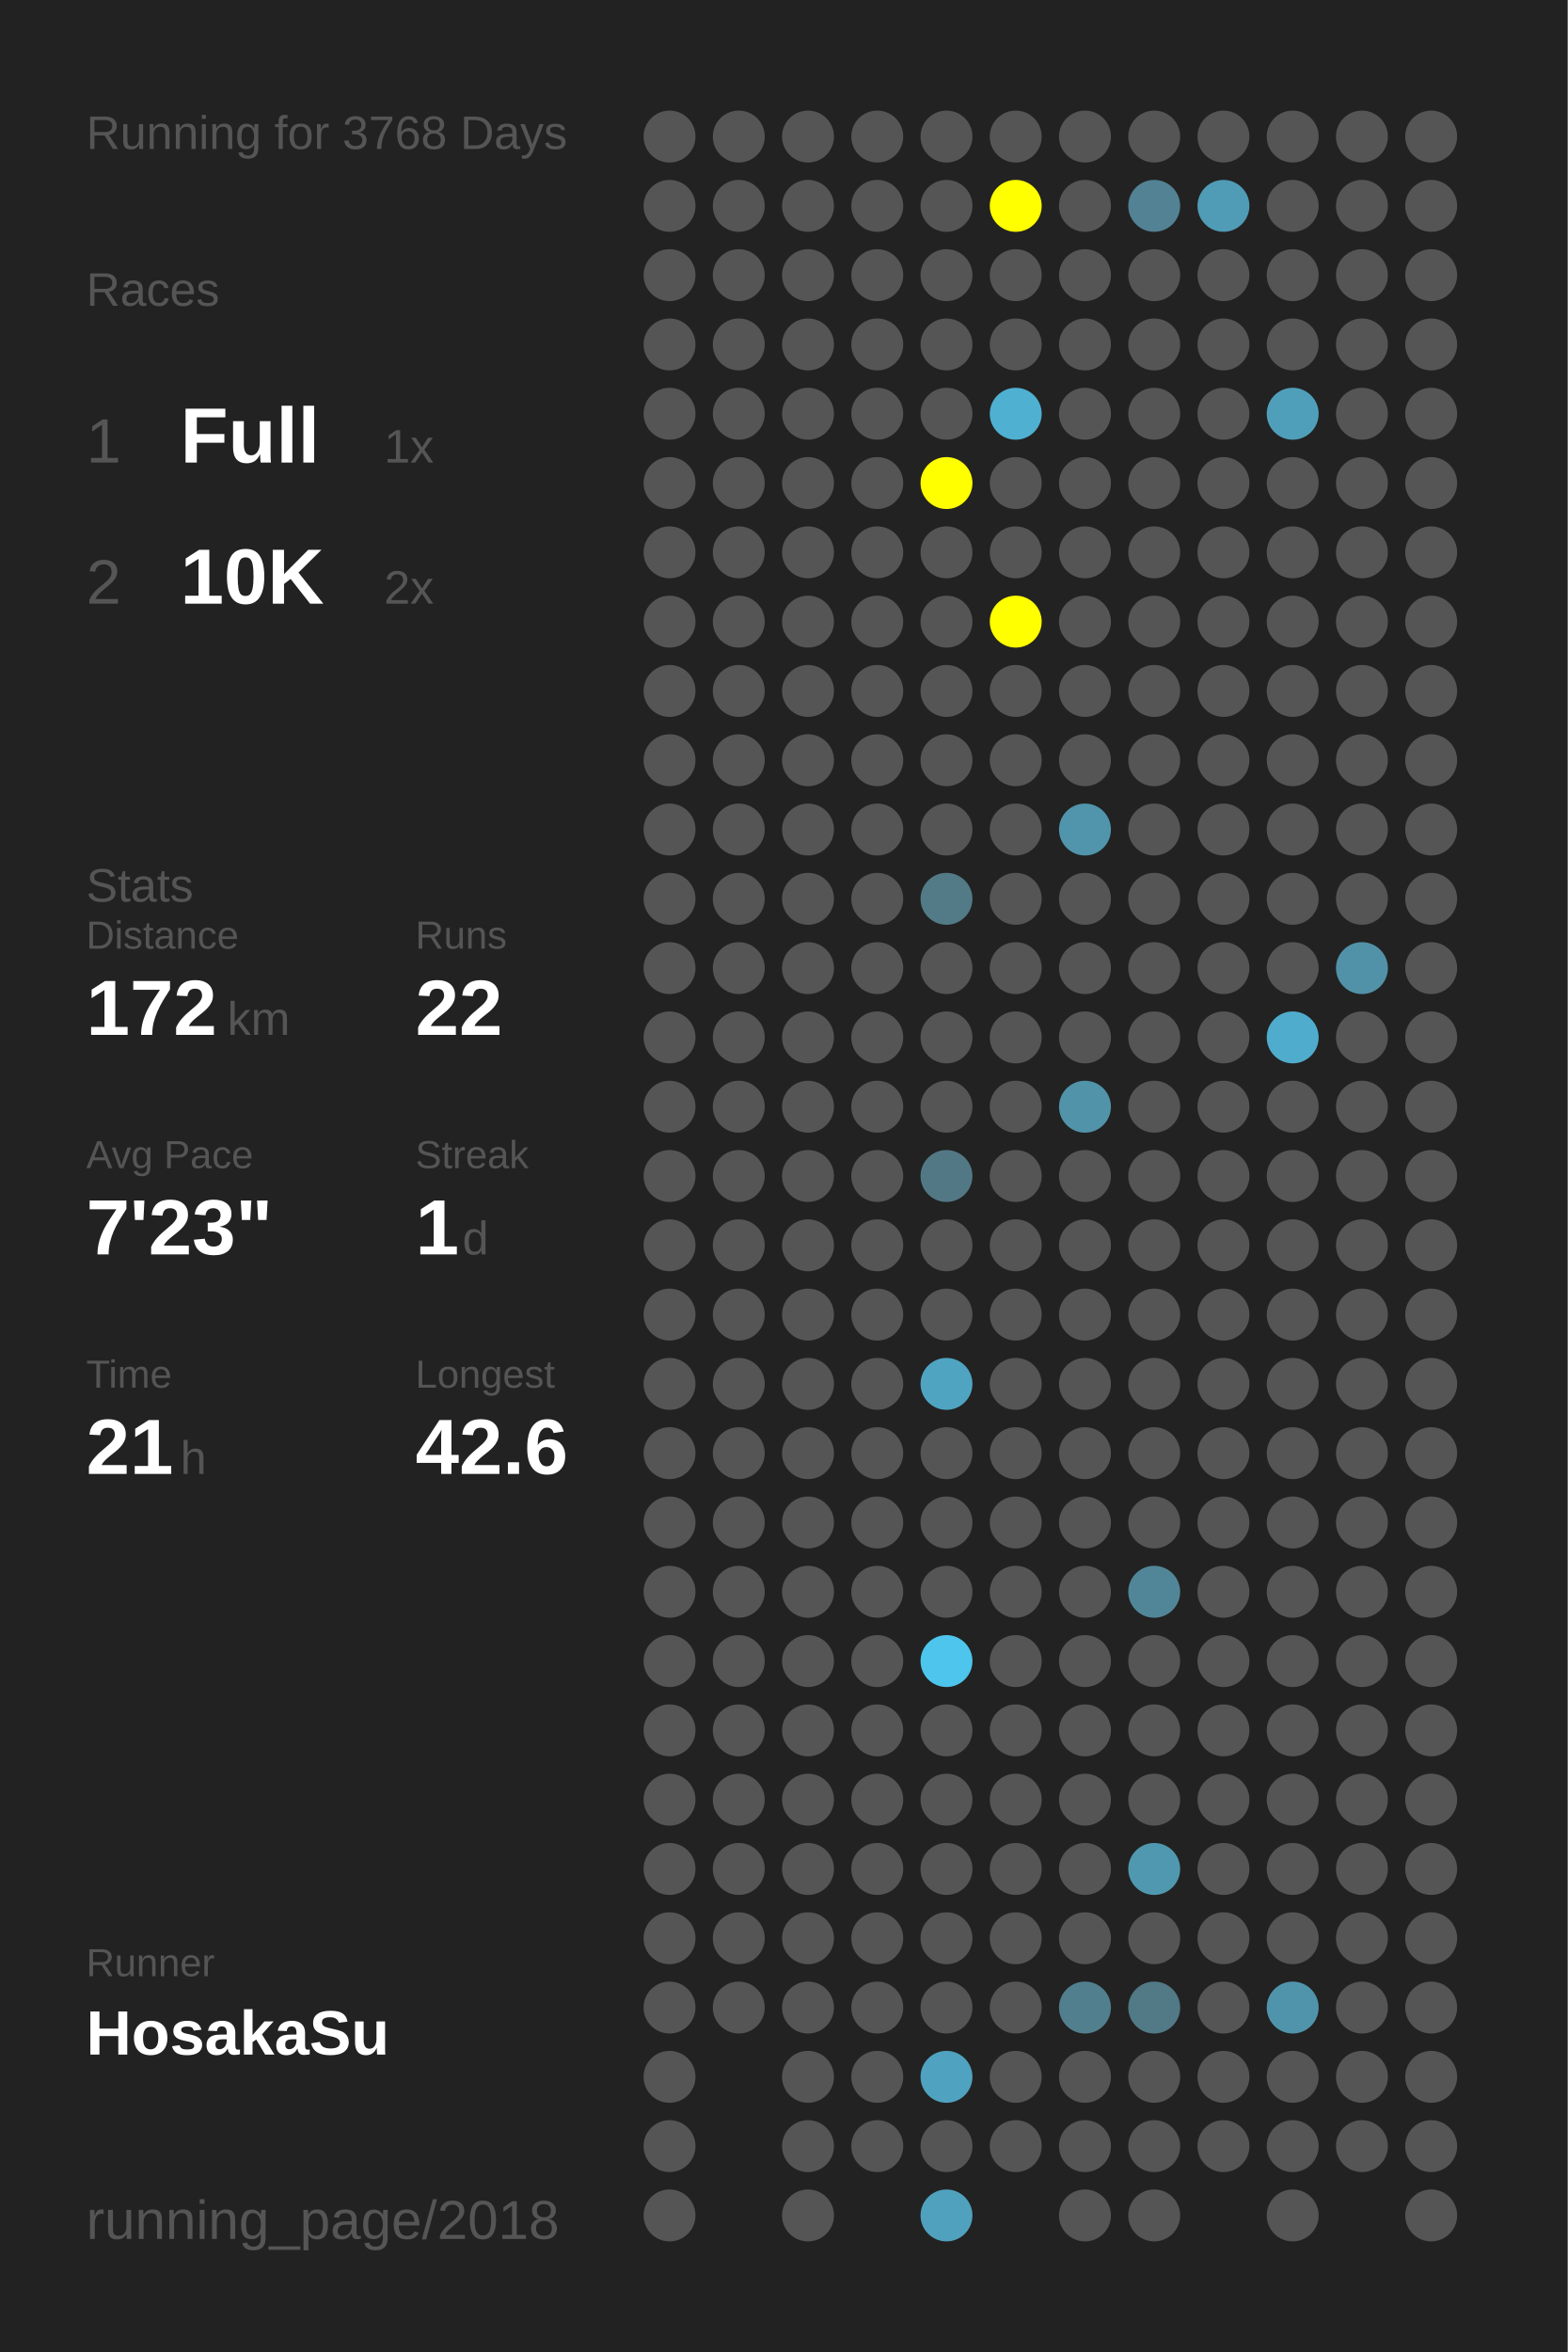
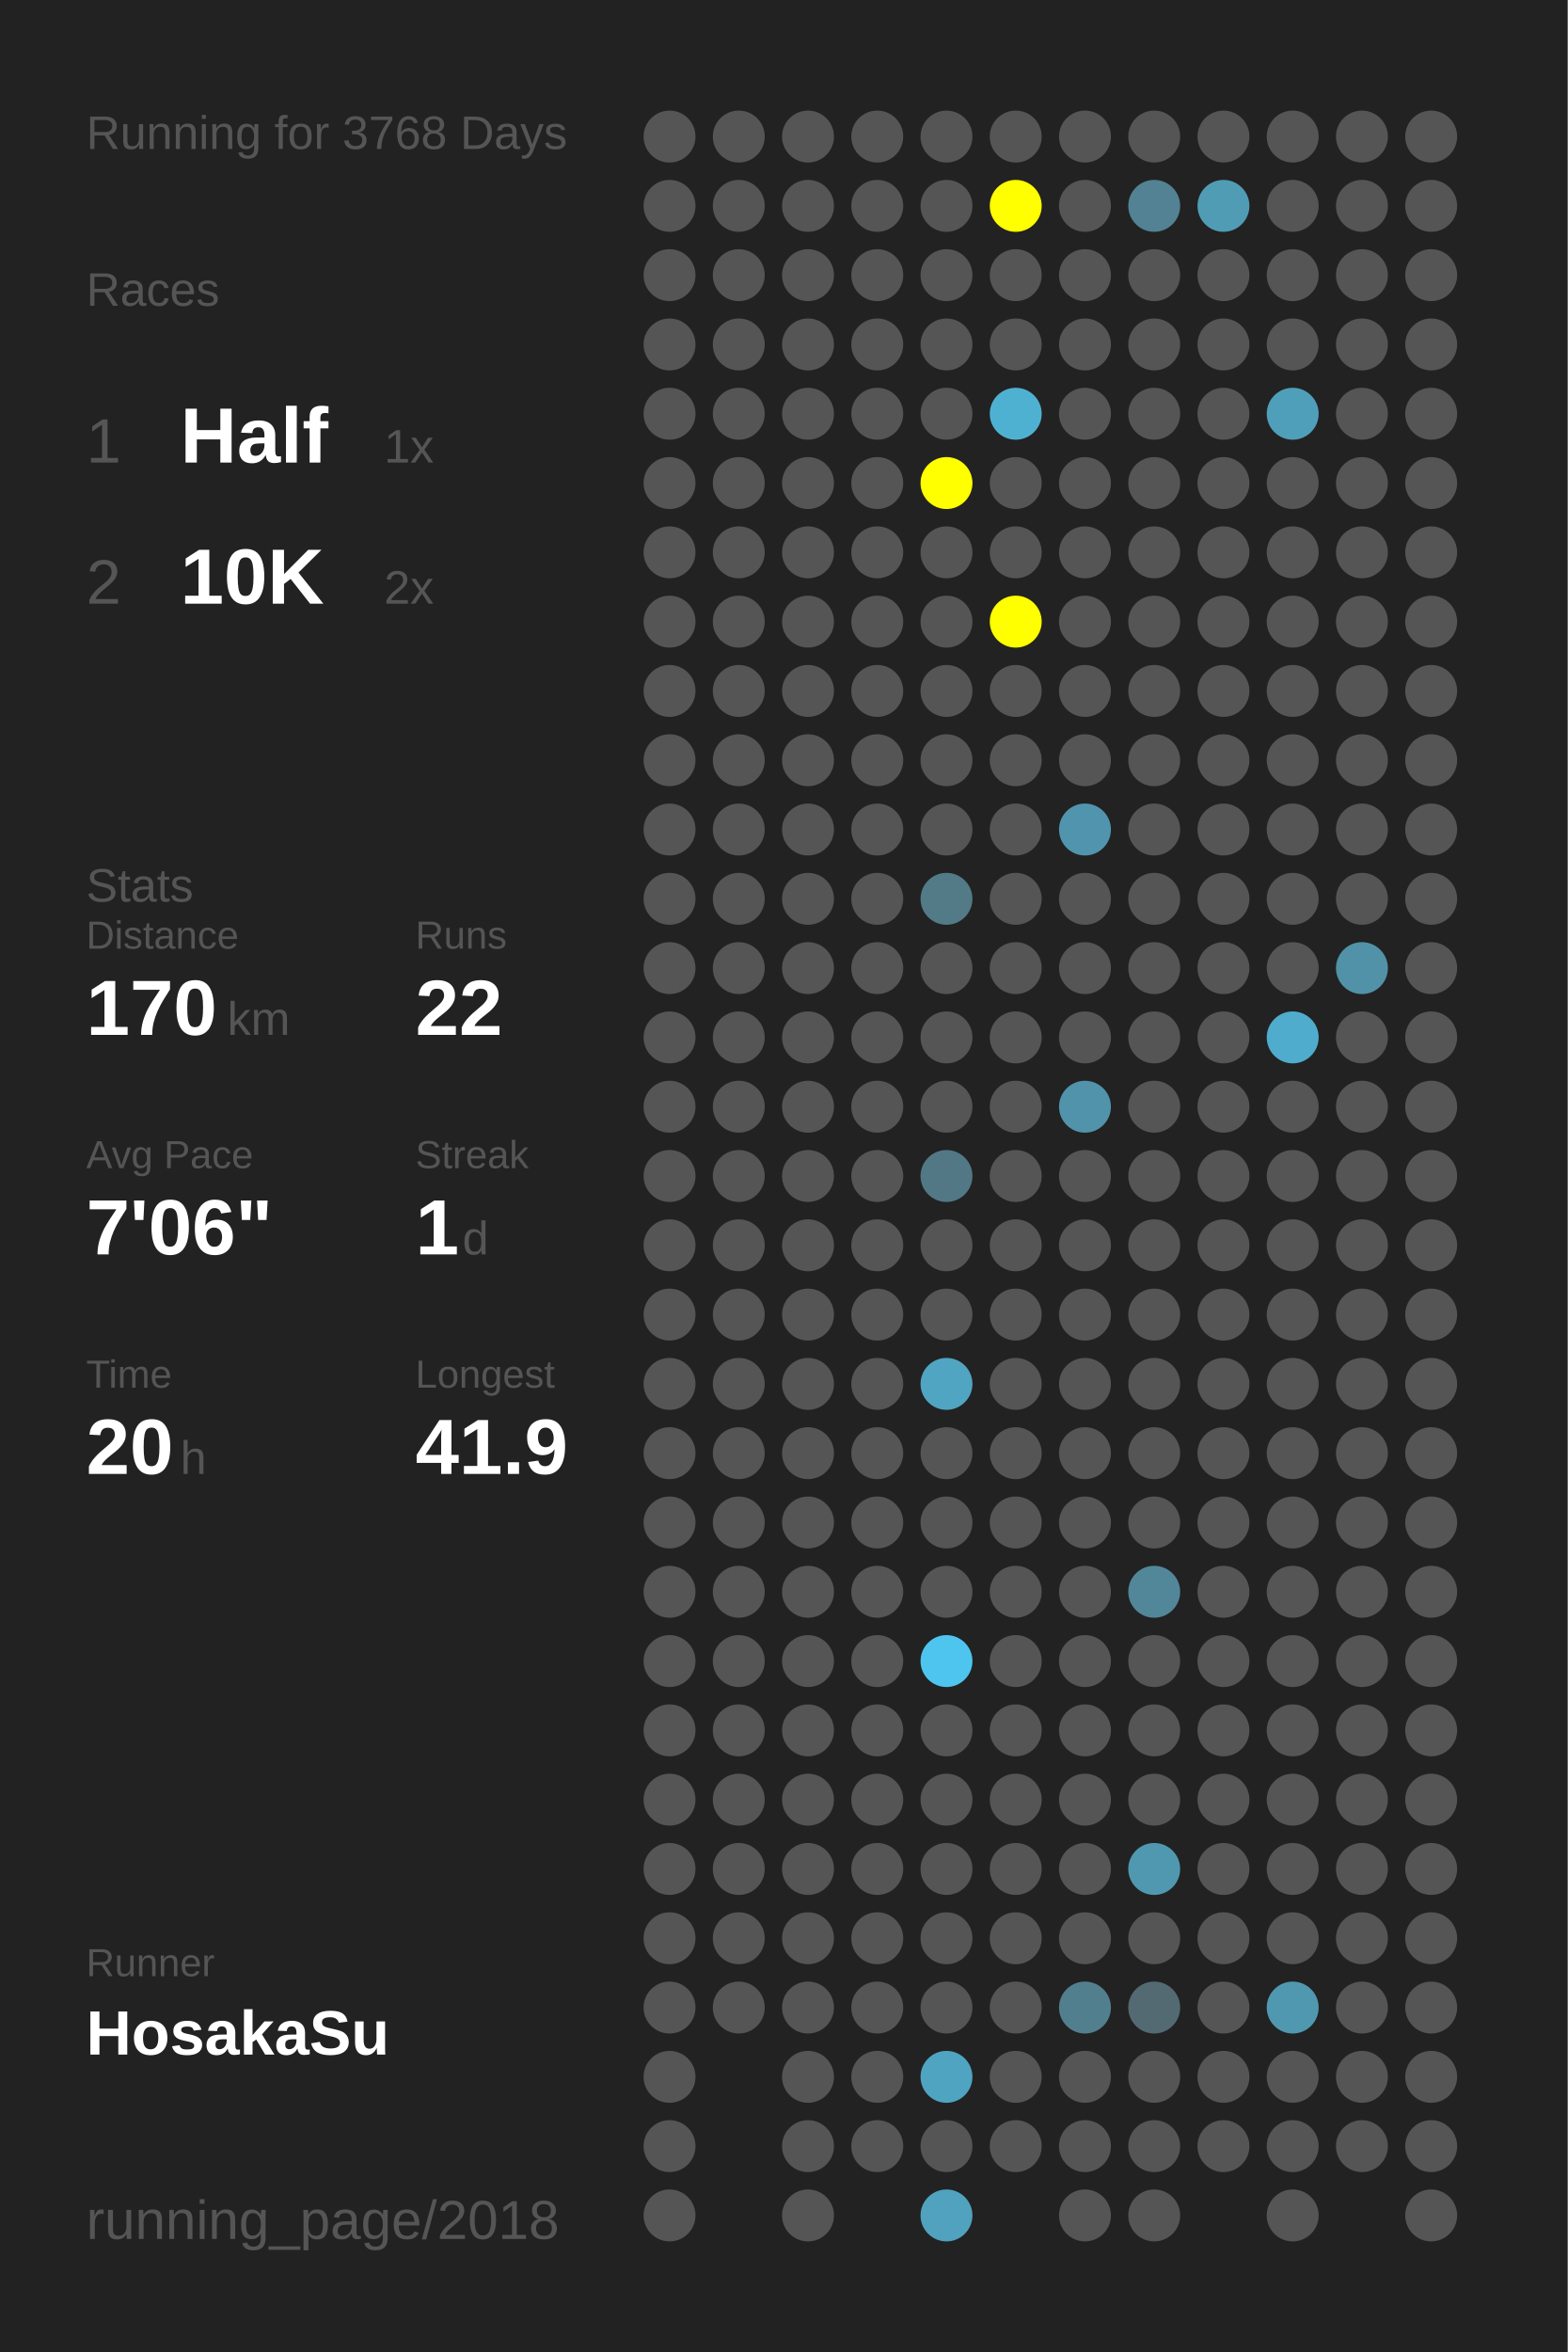
<svg xmlns="http://www.w3.org/2000/svg" baseProfile="full" height="300mm" version="1.1" viewBox="0,0,200,300" width="200mm">
  <defs />
  <rect fill="#222222" height="300" width="200" x="0" y="0" />
  <text fill="#555555" style="font-size:6px; font-family:Arial;" x="11" y="19">Running for 3768 Days</text>
  <text fill="#555555" style="font-size:6px; font-family:Arial;" x="11" y="39">Races</text>
  <text fill="#555555" style="font-size:8px; font-family:Arial;" x="11" y="59">1</text>
-   <text fill="#FFFFFF" style="font-size:10px; font-family:Arial; font-weight:bold;" x="23" y="59">Full</text>
+   <text fill="#FFFFFF" style="font-size:10px; font-family:Arial; font-weight:bold;" x="23" y="59">Half</text>
  <text fill="#555555" style="font-size:6px; font-family:Arial;" x="49" y="59">1x</text>
  <text fill="#555555" style="font-size:8px; font-family:Arial;" x="11" y="77">2</text>
  <text fill="#FFFFFF" style="font-size:10px; font-family:Arial; font-weight:bold;" x="23" y="77">10K</text>
  <text fill="#555555" style="font-size:6px; font-family:Arial;" x="49" y="77">2x</text>
  <text fill="#555555" style="font-size:6px; font-family:Arial;" x="11" y="115">Stats</text>
  <text fill="#555555" style="font-size:5px; font-family:Arial;" x="11" y="121">Distance</text>
-   <text fill="#FFFFFF" style="font-size:10px; font-family:Arial; font-weight:bold;" x="11" y="132">172</text>
+   <text fill="#FFFFFF" style="font-size:10px; font-family:Arial; font-weight:bold;" x="11" y="132">170</text>
  <text fill="#555555" style="font-size:6px; font-family:Arial;" x="29" y="132">km</text>
  <text fill="#555555" style="font-size:5px; font-family:Arial;" x="53" y="121">Runs</text>
  <text fill="#FFFFFF" style="font-size:10px; font-family:Arial; font-weight:bold;" x="53" y="132">22</text>
  <text fill="#555555" style="font-size:5px; font-family:Arial;" x="11" y="149">Avg Pace</text>
-   <text fill="#FFFFFF" style="font-size:10px; font-family:Arial; font-weight:bold;" x="11" y="160">7'23"</text>
+   <text fill="#FFFFFF" style="font-size:10px; font-family:Arial; font-weight:bold;" x="11" y="160">7'06"</text>
  <text fill="#555555" style="font-size:5px; font-family:Arial;" x="53" y="149">Streak</text>
  <text fill="#FFFFFF" style="font-size:10px; font-family:Arial; font-weight:bold;" x="53" y="160">1</text>
  <text fill="#555555" style="font-size:6px; font-family:Arial;" x="59" y="160">d</text>
  <text fill="#555555" style="font-size:5px; font-family:Arial;" x="11" y="177">Time</text>
-   <text fill="#FFFFFF" style="font-size:10px; font-family:Arial; font-weight:bold;" x="11" y="188">21</text>
+   <text fill="#FFFFFF" style="font-size:10px; font-family:Arial; font-weight:bold;" x="11" y="188">20</text>
  <text fill="#555555" style="font-size:6px; font-family:Arial;" x="23" y="188">h</text>
  <text fill="#555555" style="font-size:5px; font-family:Arial;" x="53" y="177">Longest</text>
-   <text fill="#FFFFFF" style="font-size:10px; font-family:Arial; font-weight:bold;" x="53" y="188">42.6</text>
+   <text fill="#FFFFFF" style="font-size:10px; font-family:Arial; font-weight:bold;" x="53" y="188">41.9</text>
  <text fill="#555555" style="font-size:5px; font-family:Arial;" x="11" y="252.065">Runner</text>
  <text fill="#FFFFFF" style="font-size:8px; font-family:Arial; font-weight:bold;" x="11" y="262.065">HosakaSu</text>
  <text fill="#555555" style="font-size:7px; font-family:Arial;" x="11" y="285.581">running_page/2018</text>
  <circle cx="85.417" cy="17.419" fill="#555555" r="3.312" />
  <circle cx="85.417" cy="26.258" fill="#555555" r="3.312" />
  <circle cx="85.417" cy="35.097" fill="#555555" r="3.312" />
  <circle cx="85.417" cy="43.935" fill="#555555" r="3.312" />
  <circle cx="85.417" cy="52.774" fill="#555555" r="3.312" />
  <circle cx="85.417" cy="61.613" fill="#555555" r="3.312" />
  <circle cx="85.417" cy="70.452" fill="#555555" r="3.312" />
  <circle cx="85.417" cy="79.29" fill="#555555" r="3.312" />
  <circle cx="85.417" cy="88.129" fill="#555555" r="3.312" />
  <circle cx="85.417" cy="96.968" fill="#555555" r="3.312" />
  <circle cx="85.417" cy="105.806" fill="#555555" r="3.312" />
  <circle cx="85.417" cy="114.645" fill="#555555" r="3.312" />
  <circle cx="85.417" cy="123.484" fill="#555555" r="3.312" />
  <circle cx="85.417" cy="132.323" fill="#555555" r="3.312" />
  <circle cx="85.417" cy="141.161" fill="#555555" r="3.312" />
  <circle cx="85.417" cy="150" fill="#555555" r="3.312" />
  <circle cx="85.417" cy="158.839" fill="#555555" r="3.312" />
  <circle cx="85.417" cy="167.677" fill="#555555" r="3.312" />
  <circle cx="85.417" cy="176.516" fill="#555555" r="3.312" />
  <circle cx="85.417" cy="185.355" fill="#555555" r="3.312" />
  <circle cx="85.417" cy="194.194" fill="#555555" r="3.312" />
  <circle cx="85.417" cy="203.032" fill="#555555" r="3.312" />
  <circle cx="85.417" cy="211.871" fill="#555555" r="3.312" />
  <circle cx="85.417" cy="220.71" fill="#555555" r="3.312" />
  <circle cx="85.417" cy="229.548" fill="#555555" r="3.312" />
  <circle cx="85.417" cy="238.387" fill="#555555" r="3.312" />
  <circle cx="85.417" cy="247.226" fill="#555555" r="3.312" />
  <circle cx="85.417" cy="256.065" fill="#555555" r="3.312" />
  <circle cx="85.417" cy="264.903" fill="#555555" r="3.312" />
  <circle cx="85.417" cy="273.742" fill="#555555" r="3.312" />
  <circle cx="85.417" cy="282.581" fill="#555555" r="3.312" />
  <circle cx="94.25" cy="17.419" fill="#555555" r="3.312" />
  <circle cx="94.25" cy="26.258" fill="#555555" r="3.312" />
  <circle cx="94.25" cy="35.097" fill="#555555" r="3.312" />
  <circle cx="94.25" cy="43.935" fill="#555555" r="3.312" />
  <circle cx="94.25" cy="52.774" fill="#555555" r="3.312" />
  <circle cx="94.25" cy="61.613" fill="#555555" r="3.312" />
  <circle cx="94.25" cy="70.452" fill="#555555" r="3.312" />
  <circle cx="94.25" cy="79.29" fill="#555555" r="3.312" />
  <circle cx="94.25" cy="88.129" fill="#555555" r="3.312" />
  <circle cx="94.25" cy="96.968" fill="#555555" r="3.312" />
  <circle cx="94.25" cy="105.806" fill="#555555" r="3.312" />
  <circle cx="94.25" cy="114.645" fill="#555555" r="3.312" />
  <circle cx="94.25" cy="123.484" fill="#555555" r="3.312" />
  <circle cx="94.25" cy="132.323" fill="#555555" r="3.312" />
  <circle cx="94.25" cy="141.161" fill="#555555" r="3.312" />
  <circle cx="94.25" cy="150" fill="#555555" r="3.312" />
  <circle cx="94.25" cy="158.839" fill="#555555" r="3.312" />
  <circle cx="94.25" cy="167.677" fill="#555555" r="3.312" />
  <circle cx="94.25" cy="176.516" fill="#555555" r="3.312" />
  <circle cx="94.25" cy="185.355" fill="#555555" r="3.312" />
  <circle cx="94.25" cy="194.194" fill="#555555" r="3.312" />
  <circle cx="94.25" cy="203.032" fill="#555555" r="3.312" />
  <circle cx="94.25" cy="211.871" fill="#555555" r="3.312" />
  <circle cx="94.25" cy="220.71" fill="#555555" r="3.312" />
  <circle cx="94.25" cy="229.548" fill="#555555" r="3.312" />
  <circle cx="94.25" cy="238.387" fill="#555555" r="3.312" />
  <circle cx="94.25" cy="247.226" fill="#555555" r="3.312" />
  <circle cx="94.25" cy="256.065" fill="#555555" r="3.312" />
  <circle cx="103.083" cy="17.419" fill="#555555" r="3.312" />
  <circle cx="103.083" cy="26.258" fill="#555555" r="3.312" />
  <circle cx="103.083" cy="35.097" fill="#555555" r="3.312" />
  <circle cx="103.083" cy="43.935" fill="#555555" r="3.312" />
  <circle cx="103.083" cy="52.774" fill="#555555" r="3.312" />
  <circle cx="103.083" cy="61.613" fill="#555555" r="3.312" />
  <circle cx="103.083" cy="70.452" fill="#555555" r="3.312" />
  <circle cx="103.083" cy="79.29" fill="#555555" r="3.312" />
  <circle cx="103.083" cy="88.129" fill="#555555" r="3.312" />
  <circle cx="103.083" cy="96.968" fill="#555555" r="3.312" />
  <circle cx="103.083" cy="105.806" fill="#555555" r="3.312" />
  <circle cx="103.083" cy="114.645" fill="#555555" r="3.312" />
  <circle cx="103.083" cy="123.484" fill="#555555" r="3.312" />
  <circle cx="103.083" cy="132.323" fill="#555555" r="3.312" />
  <circle cx="103.083" cy="141.161" fill="#555555" r="3.312" />
  <circle cx="103.083" cy="150" fill="#555555" r="3.312" />
  <circle cx="103.083" cy="158.839" fill="#555555" r="3.312" />
  <circle cx="103.083" cy="167.677" fill="#555555" r="3.312" />
  <circle cx="103.083" cy="176.516" fill="#555555" r="3.312" />
  <circle cx="103.083" cy="185.355" fill="#555555" r="3.312" />
  <circle cx="103.083" cy="194.194" fill="#555555" r="3.312" />
  <circle cx="103.083" cy="203.032" fill="#555555" r="3.312" />
  <circle cx="103.083" cy="211.871" fill="#555555" r="3.312" />
  <circle cx="103.083" cy="220.71" fill="#555555" r="3.312" />
  <circle cx="103.083" cy="229.548" fill="#555555" r="3.312" />
  <circle cx="103.083" cy="238.387" fill="#555555" r="3.312" />
  <circle cx="103.083" cy="247.226" fill="#555555" r="3.312" />
  <circle cx="103.083" cy="256.065" fill="#555555" r="3.312" />
  <circle cx="103.083" cy="264.903" fill="#555555" r="3.312" />
  <circle cx="103.083" cy="273.742" fill="#555555" r="3.312" />
  <circle cx="103.083" cy="282.581" fill="#555555" r="3.312" />
  <circle cx="111.917" cy="17.419" fill="#555555" r="3.312" />
  <circle cx="111.917" cy="26.258" fill="#555555" r="3.312" />
  <circle cx="111.917" cy="35.097" fill="#555555" r="3.312" />
  <circle cx="111.917" cy="43.935" fill="#555555" r="3.312" />
  <circle cx="111.917" cy="52.774" fill="#555555" r="3.312" />
  <circle cx="111.917" cy="61.613" fill="#555555" r="3.312" />
  <circle cx="111.917" cy="70.452" fill="#555555" r="3.312" />
  <circle cx="111.917" cy="79.29" fill="#555555" r="3.312" />
  <circle cx="111.917" cy="88.129" fill="#555555" r="3.312" />
  <circle cx="111.917" cy="96.968" fill="#555555" r="3.312" />
  <circle cx="111.917" cy="105.806" fill="#555555" r="3.312" />
  <circle cx="111.917" cy="114.645" fill="#555555" r="3.312" />
  <circle cx="111.917" cy="123.484" fill="#555555" r="3.312" />
  <circle cx="111.917" cy="132.323" fill="#555555" r="3.312" />
  <circle cx="111.917" cy="141.161" fill="#555555" r="3.312" />
  <circle cx="111.917" cy="150" fill="#555555" r="3.312" />
  <circle cx="111.917" cy="158.839" fill="#555555" r="3.312" />
  <circle cx="111.917" cy="167.677" fill="#555555" r="3.312" />
  <circle cx="111.917" cy="176.516" fill="#555555" r="3.312" />
  <circle cx="111.917" cy="185.355" fill="#555555" r="3.312" />
  <circle cx="111.917" cy="194.194" fill="#555555" r="3.312" />
  <circle cx="111.917" cy="203.032" fill="#555555" r="3.312" />
  <circle cx="111.917" cy="211.871" fill="#555555" r="3.312" />
  <circle cx="111.917" cy="220.71" fill="#555555" r="3.312" />
  <circle cx="111.917" cy="229.548" fill="#555555" r="3.312" />
  <circle cx="111.917" cy="238.387" fill="#555555" r="3.312" />
  <circle cx="111.917" cy="247.226" fill="#555555" r="3.312" />
  <circle cx="111.917" cy="256.065" fill="#555555" r="3.312" />
  <circle cx="111.917" cy="264.903" fill="#555555" r="3.312" />
  <circle cx="111.917" cy="273.742" fill="#555555" r="3.312" />
  <circle cx="120.75" cy="17.419" fill="#555555" r="3.312" />
  <circle cx="120.75" cy="26.258" fill="#555555" r="3.312" />
  <circle cx="120.75" cy="35.097" fill="#555555" r="3.312" />
  <circle cx="120.75" cy="43.935" fill="#555555" r="3.312" />
  <circle cx="120.75" cy="52.774" fill="#555555" r="3.312" />
  <circle cx="120.75" cy="61.613" fill="#FFFF00" r="3.312" />
  <circle cx="120.75" cy="70.452" fill="#555555" r="3.312" />
  <circle cx="120.75" cy="79.29" fill="#555555" r="3.312" />
  <circle cx="120.75" cy="88.129" fill="#555555" r="3.312" />
  <circle cx="120.75" cy="96.968" fill="#555555" r="3.312" />
  <circle cx="120.75" cy="105.806" fill="#555555" r="3.312" />
  <circle cx="120.75" cy="114.645" fill="#527a87" r="3.312" />
  <circle cx="120.75" cy="123.484" fill="#555555" r="3.312" />
  <circle cx="120.75" cy="132.323" fill="#555555" r="3.312" />
  <circle cx="120.75" cy="141.161" fill="#555555" r="3.312" />
  <circle cx="120.75" cy="150" fill="#527885" r="3.312" />
  <circle cx="120.75" cy="158.839" fill="#555555" r="3.312" />
  <circle cx="120.75" cy="167.677" fill="#555555" r="3.312" />
-   <circle cx="120.75" cy="176.516" fill="#4fa4c1" r="3.312" />
+   <circle cx="120.75" cy="176.516" fill="#4fa5c2" r="3.312" />
  <circle cx="120.75" cy="185.355" fill="#555555" r="3.312" />
  <circle cx="120.75" cy="194.194" fill="#555555" r="3.312" />
  <circle cx="120.75" cy="203.032" fill="#555555" r="3.312" />
-   <circle cx="120.75" cy="211.871" fill="#4dc5ed" r="3.312" />
+   <circle cx="120.75" cy="211.871" fill="#4dc5ee" r="3.312" />
  <circle cx="120.75" cy="220.71" fill="#555555" r="3.312" />
  <circle cx="120.75" cy="229.548" fill="#555555" r="3.312" />
  <circle cx="120.75" cy="238.387" fill="#555555" r="3.312" />
  <circle cx="120.75" cy="247.226" fill="#555555" r="3.312" />
  <circle cx="120.75" cy="256.065" fill="#555555" r="3.312" />
-   <circle cx="120.75" cy="264.903" fill="#4fa3c0" r="3.312" />
+   <circle cx="120.75" cy="264.903" fill="#4fa4c1" r="3.312" />
  <circle cx="120.75" cy="273.742" fill="#555555" r="3.312" />
-   <circle cx="120.75" cy="282.581" fill="#50a1bd" r="3.312" />
+   <circle cx="120.75" cy="282.581" fill="#50a2be" r="3.312" />
  <circle cx="129.583" cy="17.419" fill="#555555" r="3.312" />
  <circle cx="129.583" cy="26.258" fill="#FFFF00" r="3.312" />
  <circle cx="129.583" cy="35.097" fill="#555555" r="3.312" />
  <circle cx="129.583" cy="43.935" fill="#555555" r="3.312" />
-   <circle cx="129.583" cy="52.774" fill="#4fb0d1" r="3.312" />
+   <circle cx="129.583" cy="52.774" fill="#4fb1d2" r="3.312" />
  <circle cx="129.583" cy="61.613" fill="#555555" r="3.312" />
  <circle cx="129.583" cy="70.452" fill="#555555" r="3.312" />
  <circle cx="129.583" cy="79.29" fill="#FFFF00" r="3.312" />
  <circle cx="129.583" cy="88.129" fill="#555555" r="3.312" />
  <circle cx="129.583" cy="96.968" fill="#555555" r="3.312" />
  <circle cx="129.583" cy="105.806" fill="#555555" r="3.312" />
  <circle cx="129.583" cy="114.645" fill="#555555" r="3.312" />
  <circle cx="129.583" cy="123.484" fill="#555555" r="3.312" />
  <circle cx="129.583" cy="132.323" fill="#555555" r="3.312" />
  <circle cx="129.583" cy="141.161" fill="#555555" r="3.312" />
  <circle cx="129.583" cy="150" fill="#555555" r="3.312" />
  <circle cx="129.583" cy="158.839" fill="#555555" r="3.312" />
  <circle cx="129.583" cy="167.677" fill="#555555" r="3.312" />
  <circle cx="129.583" cy="176.516" fill="#555555" r="3.312" />
  <circle cx="129.583" cy="185.355" fill="#555555" r="3.312" />
  <circle cx="129.583" cy="194.194" fill="#555555" r="3.312" />
  <circle cx="129.583" cy="203.032" fill="#555555" r="3.312" />
  <circle cx="129.583" cy="211.871" fill="#555555" r="3.312" />
  <circle cx="129.583" cy="220.71" fill="#555555" r="3.312" />
  <circle cx="129.583" cy="229.548" fill="#555555" r="3.312" />
  <circle cx="129.583" cy="238.387" fill="#555555" r="3.312" />
  <circle cx="129.583" cy="247.226" fill="#555555" r="3.312" />
  <circle cx="129.583" cy="256.065" fill="#555555" r="3.312" />
  <circle cx="129.583" cy="264.903" fill="#555555" r="3.312" />
  <circle cx="129.583" cy="273.742" fill="#555555" r="3.312" />
  <circle cx="138.417" cy="17.419" fill="#555555" r="3.312" />
  <circle cx="138.417" cy="26.258" fill="#555555" r="3.312" />
  <circle cx="138.417" cy="35.097" fill="#555555" r="3.312" />
  <circle cx="138.417" cy="43.935" fill="#555555" r="3.312" />
  <circle cx="138.417" cy="52.774" fill="#555555" r="3.312" />
  <circle cx="138.417" cy="61.613" fill="#555555" r="3.312" />
  <circle cx="138.417" cy="70.452" fill="#555555" r="3.312" />
  <circle cx="138.417" cy="79.29" fill="#555555" r="3.312" />
  <circle cx="138.417" cy="88.129" fill="#555555" r="3.312" />
  <circle cx="138.417" cy="96.968" fill="#555555" r="3.312" />
-   <circle cx="138.417" cy="105.806" fill="#5095ac" r="3.312" />
+   <circle cx="138.417" cy="105.806" fill="#5095ad" r="3.312" />
  <circle cx="138.417" cy="114.645" fill="#555555" r="3.312" />
  <circle cx="138.417" cy="123.484" fill="#555555" r="3.312" />
  <circle cx="138.417" cy="132.323" fill="#555555" r="3.312" />
-   <circle cx="138.417" cy="141.161" fill="#5193a9" r="3.312" />
+   <circle cx="138.417" cy="141.161" fill="#5093aa" r="3.312" />
  <circle cx="138.417" cy="150" fill="#555555" r="3.312" />
  <circle cx="138.417" cy="158.839" fill="#555555" r="3.312" />
  <circle cx="138.417" cy="167.677" fill="#555555" r="3.312" />
  <circle cx="138.417" cy="176.516" fill="#555555" r="3.312" />
  <circle cx="138.417" cy="185.355" fill="#555555" r="3.312" />
  <circle cx="138.417" cy="194.194" fill="#555555" r="3.312" />
  <circle cx="138.417" cy="203.032" fill="#555555" r="3.312" />
  <circle cx="138.417" cy="211.871" fill="#555555" r="3.312" />
  <circle cx="138.417" cy="220.71" fill="#555555" r="3.312" />
  <circle cx="138.417" cy="229.548" fill="#555555" r="3.312" />
  <circle cx="138.417" cy="238.387" fill="#555555" r="3.312" />
  <circle cx="138.417" cy="247.226" fill="#555555" r="3.312" />
  <circle cx="138.417" cy="256.065" fill="#527f8e" r="3.312" />
  <circle cx="138.417" cy="264.903" fill="#555555" r="3.312" />
  <circle cx="138.417" cy="273.742" fill="#555555" r="3.312" />
  <circle cx="138.417" cy="282.581" fill="#555555" r="3.312" />
  <circle cx="147.25" cy="17.419" fill="#555555" r="3.312" />
  <circle cx="147.25" cy="26.258" fill="#528293" r="3.312" />
  <circle cx="147.25" cy="35.097" fill="#555555" r="3.312" />
  <circle cx="147.25" cy="43.935" fill="#555555" r="3.312" />
  <circle cx="147.25" cy="52.774" fill="#555555" r="3.312" />
  <circle cx="147.25" cy="61.613" fill="#555555" r="3.312" />
  <circle cx="147.25" cy="70.452" fill="#555555" r="3.312" />
  <circle cx="147.25" cy="79.29" fill="#555555" r="3.312" />
  <circle cx="147.25" cy="88.129" fill="#555555" r="3.312" />
  <circle cx="147.25" cy="96.968" fill="#555555" r="3.312" />
  <circle cx="147.25" cy="105.806" fill="#555555" r="3.312" />
  <circle cx="147.25" cy="114.645" fill="#555555" r="3.312" />
  <circle cx="147.25" cy="123.484" fill="#555555" r="3.312" />
  <circle cx="147.25" cy="132.323" fill="#555555" r="3.312" />
  <circle cx="147.25" cy="141.161" fill="#555555" r="3.312" />
  <circle cx="147.25" cy="150" fill="#555555" r="3.312" />
  <circle cx="147.25" cy="158.839" fill="#555555" r="3.312" />
  <circle cx="147.25" cy="167.677" fill="#555555" r="3.312" />
  <circle cx="147.25" cy="176.516" fill="#555555" r="3.312" />
  <circle cx="147.25" cy="185.355" fill="#555555" r="3.312" />
  <circle cx="147.25" cy="194.194" fill="#555555" r="3.312" />
-   <circle cx="147.25" cy="203.032" fill="#518698" r="3.312" />
+   <circle cx="147.25" cy="203.032" fill="#518799" r="3.312" />
  <circle cx="147.25" cy="211.871" fill="#555555" r="3.312" />
  <circle cx="147.25" cy="220.71" fill="#555555" r="3.312" />
  <circle cx="147.25" cy="229.548" fill="#555555" r="3.312" />
  <circle cx="147.25" cy="238.387" fill="#5098b0" r="3.312" />
  <circle cx="147.25" cy="247.226" fill="#555555" r="3.312" />
-   <circle cx="147.25" cy="256.065" fill="#527986" r="3.312" />
+   <circle cx="147.25" cy="256.065" fill="#536a72" r="3.312" />
  <circle cx="147.25" cy="264.903" fill="#555555" r="3.312" />
  <circle cx="147.25" cy="273.742" fill="#555555" r="3.312" />
  <circle cx="147.25" cy="282.581" fill="#555555" r="3.312" />
  <circle cx="156.083" cy="17.419" fill="#555555" r="3.312" />
-   <circle cx="156.083" cy="26.258" fill="#509bb5" r="3.312" />
+   <circle cx="156.083" cy="26.258" fill="#509cb5" r="3.312" />
  <circle cx="156.083" cy="35.097" fill="#555555" r="3.312" />
  <circle cx="156.083" cy="43.935" fill="#555555" r="3.312" />
  <circle cx="156.083" cy="52.774" fill="#555555" r="3.312" />
  <circle cx="156.083" cy="61.613" fill="#555555" r="3.312" />
  <circle cx="156.083" cy="70.452" fill="#555555" r="3.312" />
  <circle cx="156.083" cy="79.29" fill="#555555" r="3.312" />
  <circle cx="156.083" cy="88.129" fill="#555555" r="3.312" />
  <circle cx="156.083" cy="96.968" fill="#555555" r="3.312" />
  <circle cx="156.083" cy="105.806" fill="#555555" r="3.312" />
  <circle cx="156.083" cy="114.645" fill="#555555" r="3.312" />
  <circle cx="156.083" cy="123.484" fill="#555555" r="3.312" />
  <circle cx="156.083" cy="132.323" fill="#555555" r="3.312" />
  <circle cx="156.083" cy="141.161" fill="#555555" r="3.312" />
  <circle cx="156.083" cy="150" fill="#555555" r="3.312" />
  <circle cx="156.083" cy="158.839" fill="#555555" r="3.312" />
  <circle cx="156.083" cy="167.677" fill="#555555" r="3.312" />
  <circle cx="156.083" cy="176.516" fill="#555555" r="3.312" />
  <circle cx="156.083" cy="185.355" fill="#555555" r="3.312" />
  <circle cx="156.083" cy="194.194" fill="#555555" r="3.312" />
  <circle cx="156.083" cy="203.032" fill="#555555" r="3.312" />
  <circle cx="156.083" cy="211.871" fill="#555555" r="3.312" />
  <circle cx="156.083" cy="220.71" fill="#555555" r="3.312" />
  <circle cx="156.083" cy="229.548" fill="#555555" r="3.312" />
  <circle cx="156.083" cy="238.387" fill="#555555" r="3.312" />
  <circle cx="156.083" cy="247.226" fill="#555555" r="3.312" />
  <circle cx="156.083" cy="256.065" fill="#555555" r="3.312" />
  <circle cx="156.083" cy="264.903" fill="#555555" r="3.312" />
  <circle cx="156.083" cy="273.742" fill="#555555" r="3.312" />
  <circle cx="164.917" cy="17.419" fill="#555555" r="3.312" />
  <circle cx="164.917" cy="26.258" fill="#555555" r="3.312" />
  <circle cx="164.917" cy="35.097" fill="#555555" r="3.312" />
  <circle cx="164.917" cy="43.935" fill="#555555" r="3.312" />
  <circle cx="164.917" cy="52.774" fill="#509fba" r="3.312" />
  <circle cx="164.917" cy="61.613" fill="#555555" r="3.312" />
  <circle cx="164.917" cy="70.452" fill="#555555" r="3.312" />
  <circle cx="164.917" cy="79.29" fill="#555555" r="3.312" />
  <circle cx="164.917" cy="88.129" fill="#555555" r="3.312" />
  <circle cx="164.917" cy="96.968" fill="#555555" r="3.312" />
  <circle cx="164.917" cy="105.806" fill="#555555" r="3.312" />
  <circle cx="164.917" cy="114.645" fill="#555555" r="3.312" />
  <circle cx="164.917" cy="123.484" fill="#555555" r="3.312" />
  <circle cx="164.917" cy="132.323" fill="#4faccc" r="3.312" />
  <circle cx="164.917" cy="141.161" fill="#555555" r="3.312" />
  <circle cx="164.917" cy="150" fill="#555555" r="3.312" />
  <circle cx="164.917" cy="158.839" fill="#555555" r="3.312" />
  <circle cx="164.917" cy="167.677" fill="#555555" r="3.312" />
  <circle cx="164.917" cy="176.516" fill="#555555" r="3.312" />
  <circle cx="164.917" cy="185.355" fill="#555555" r="3.312" />
  <circle cx="164.917" cy="194.194" fill="#555555" r="3.312" />
  <circle cx="164.917" cy="203.032" fill="#555555" r="3.312" />
  <circle cx="164.917" cy="211.871" fill="#555555" r="3.312" />
  <circle cx="164.917" cy="220.71" fill="#555555" r="3.312" />
  <circle cx="164.917" cy="229.548" fill="#555555" r="3.312" />
  <circle cx="164.917" cy="238.387" fill="#555555" r="3.312" />
  <circle cx="164.917" cy="247.226" fill="#555555" r="3.312" />
-   <circle cx="164.917" cy="256.065" fill="#5094ab" r="3.312" />
+   <circle cx="164.917" cy="256.065" fill="#5098b0" r="3.312" />
  <circle cx="164.917" cy="264.903" fill="#555555" r="3.312" />
  <circle cx="164.917" cy="273.742" fill="#555555" r="3.312" />
  <circle cx="164.917" cy="282.581" fill="#555555" r="3.312" />
  <circle cx="173.75" cy="17.419" fill="#555555" r="3.312" />
  <circle cx="173.75" cy="26.258" fill="#555555" r="3.312" />
  <circle cx="173.75" cy="35.097" fill="#555555" r="3.312" />
  <circle cx="173.75" cy="43.935" fill="#555555" r="3.312" />
  <circle cx="173.75" cy="52.774" fill="#555555" r="3.312" />
  <circle cx="173.75" cy="61.613" fill="#555555" r="3.312" />
  <circle cx="173.75" cy="70.452" fill="#555555" r="3.312" />
  <circle cx="173.75" cy="79.29" fill="#555555" r="3.312" />
  <circle cx="173.75" cy="88.129" fill="#555555" r="3.312" />
  <circle cx="173.75" cy="96.968" fill="#555555" r="3.312" />
  <circle cx="173.75" cy="105.806" fill="#555555" r="3.312" />
  <circle cx="173.75" cy="114.645" fill="#555555" r="3.312" />
  <circle cx="173.75" cy="123.484" fill="#5192a8" r="3.312" />
  <circle cx="173.75" cy="132.323" fill="#555555" r="3.312" />
  <circle cx="173.75" cy="141.161" fill="#555555" r="3.312" />
  <circle cx="173.75" cy="150" fill="#555555" r="3.312" />
  <circle cx="173.75" cy="158.839" fill="#555555" r="3.312" />
  <circle cx="173.75" cy="167.677" fill="#555555" r="3.312" />
  <circle cx="173.75" cy="176.516" fill="#555555" r="3.312" />
  <circle cx="173.75" cy="185.355" fill="#555555" r="3.312" />
  <circle cx="173.75" cy="194.194" fill="#555555" r="3.312" />
  <circle cx="173.75" cy="203.032" fill="#555555" r="3.312" />
  <circle cx="173.75" cy="211.871" fill="#555555" r="3.312" />
  <circle cx="173.75" cy="220.71" fill="#555555" r="3.312" />
  <circle cx="173.75" cy="229.548" fill="#555555" r="3.312" />
  <circle cx="173.75" cy="238.387" fill="#555555" r="3.312" />
  <circle cx="173.75" cy="247.226" fill="#555555" r="3.312" />
  <circle cx="173.75" cy="256.065" fill="#555555" r="3.312" />
  <circle cx="173.75" cy="264.903" fill="#555555" r="3.312" />
  <circle cx="173.75" cy="273.742" fill="#555555" r="3.312" />
  <circle cx="182.583" cy="17.419" fill="#555555" r="3.312" />
  <circle cx="182.583" cy="26.258" fill="#555555" r="3.312" />
  <circle cx="182.583" cy="35.097" fill="#555555" r="3.312" />
  <circle cx="182.583" cy="43.935" fill="#555555" r="3.312" />
  <circle cx="182.583" cy="52.774" fill="#555555" r="3.312" />
  <circle cx="182.583" cy="61.613" fill="#555555" r="3.312" />
  <circle cx="182.583" cy="70.452" fill="#555555" r="3.312" />
  <circle cx="182.583" cy="79.29" fill="#555555" r="3.312" />
  <circle cx="182.583" cy="88.129" fill="#555555" r="3.312" />
  <circle cx="182.583" cy="96.968" fill="#555555" r="3.312" />
  <circle cx="182.583" cy="105.806" fill="#555555" r="3.312" />
  <circle cx="182.583" cy="114.645" fill="#555555" r="3.312" />
  <circle cx="182.583" cy="123.484" fill="#555555" r="3.312" />
  <circle cx="182.583" cy="132.323" fill="#555555" r="3.312" />
  <circle cx="182.583" cy="141.161" fill="#555555" r="3.312" />
  <circle cx="182.583" cy="150" fill="#555555" r="3.312" />
  <circle cx="182.583" cy="158.839" fill="#555555" r="3.312" />
  <circle cx="182.583" cy="167.677" fill="#555555" r="3.312" />
  <circle cx="182.583" cy="176.516" fill="#555555" r="3.312" />
  <circle cx="182.583" cy="185.355" fill="#555555" r="3.312" />
  <circle cx="182.583" cy="194.194" fill="#555555" r="3.312" />
  <circle cx="182.583" cy="203.032" fill="#555555" r="3.312" />
  <circle cx="182.583" cy="211.871" fill="#555555" r="3.312" />
  <circle cx="182.583" cy="220.71" fill="#555555" r="3.312" />
  <circle cx="182.583" cy="229.548" fill="#555555" r="3.312" />
  <circle cx="182.583" cy="238.387" fill="#555555" r="3.312" />
  <circle cx="182.583" cy="247.226" fill="#555555" r="3.312" />
  <circle cx="182.583" cy="256.065" fill="#555555" r="3.312" />
  <circle cx="182.583" cy="264.903" fill="#555555" r="3.312" />
  <circle cx="182.583" cy="273.742" fill="#555555" r="3.312" />
  <circle cx="182.583" cy="282.581" fill="#555555" r="3.312" />
</svg>
